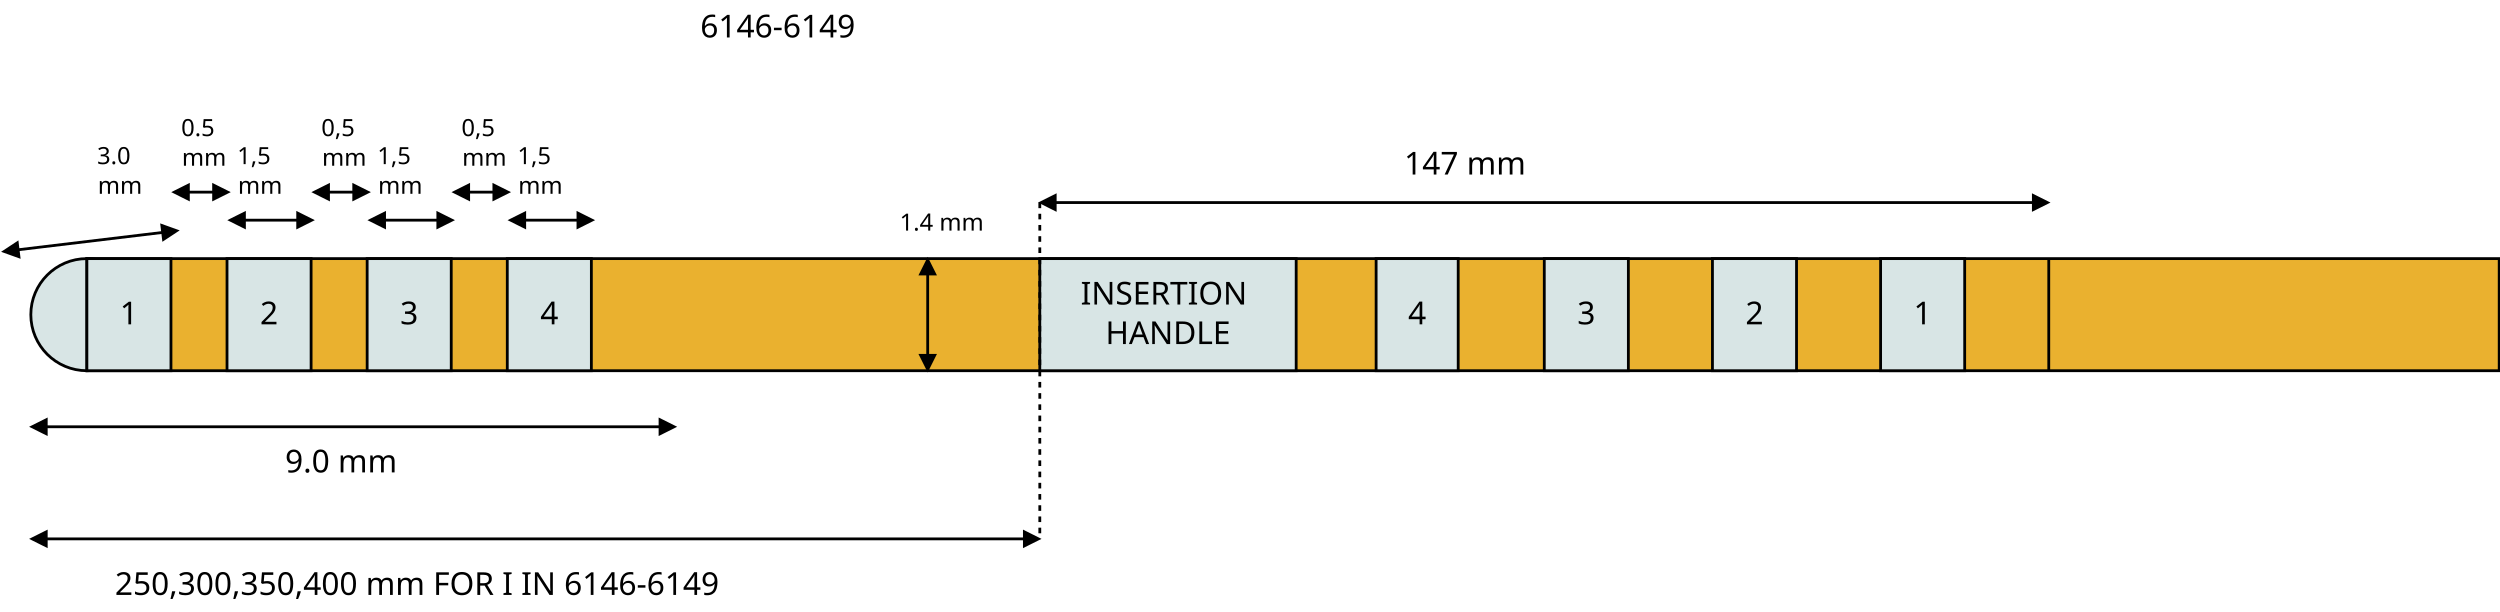
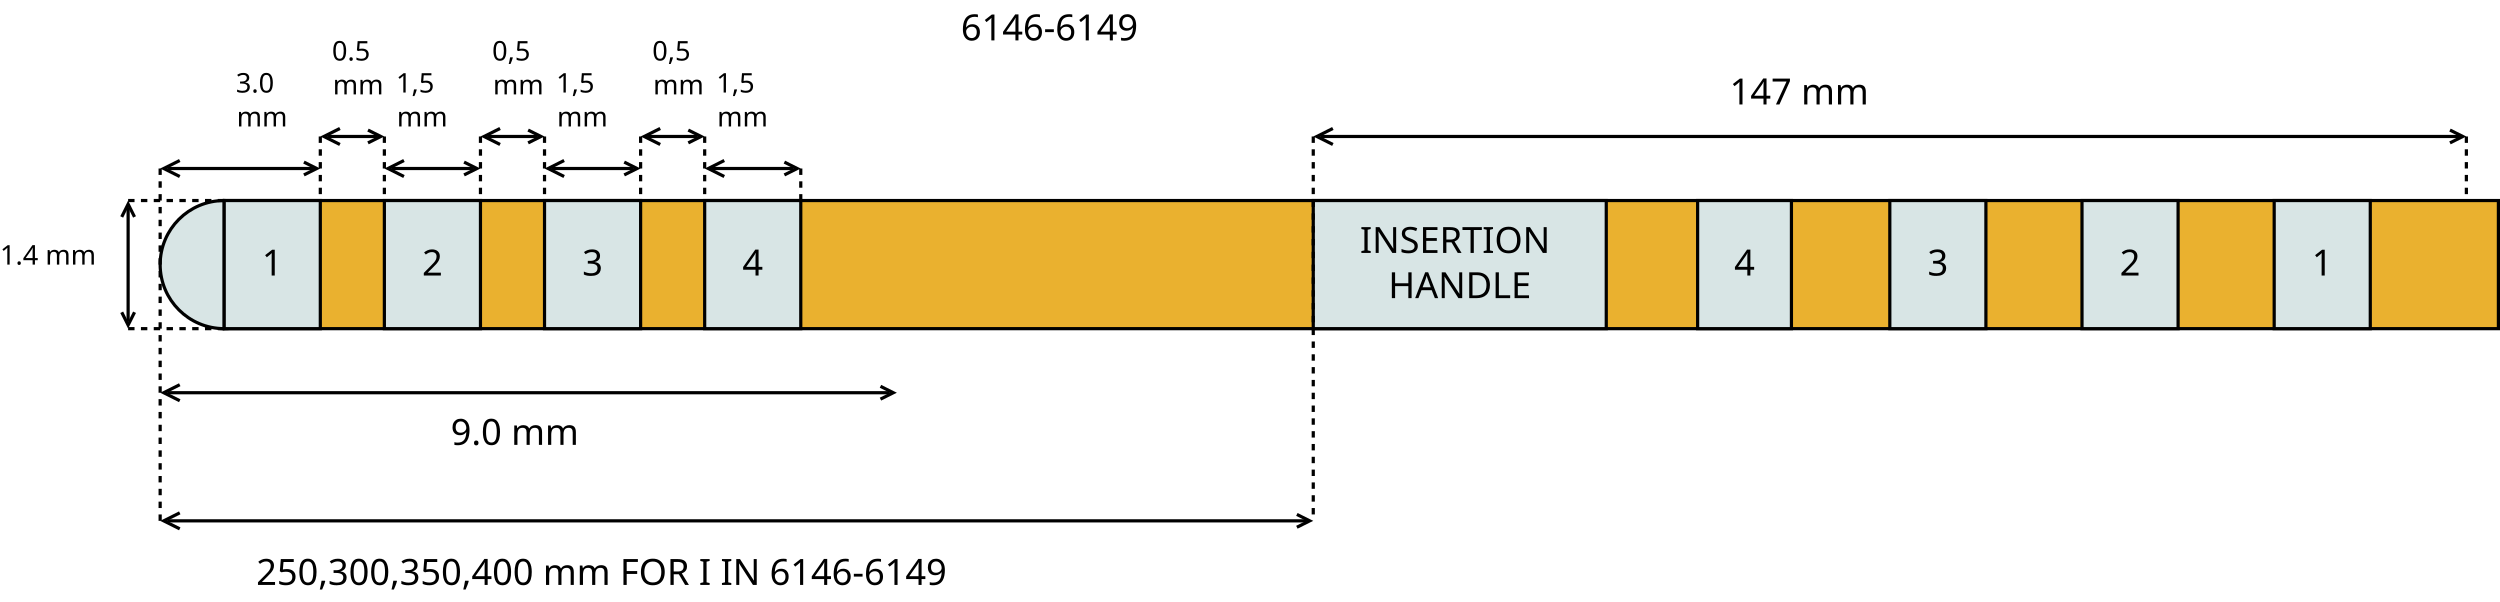
- <svg xmlns="http://www.w3.org/2000/svg" width="90cm" height="22cm" viewBox="-2 541 1784 425">
+ <svg xmlns="http://www.w3.org/2000/svg" width="79cm" height="19cm" viewBox="-80 599 1561 367">
  <g id="Background" />
  <g id="Background" />
  <g id="Background" />
  <g id="Background" />
  <g id="Background" />
  <g id="Background" />
  <g id="St. Jude 6146-6149">
    <g>
      <ellipse style="fill: #d8e5e5; fill-opacity: 1; stroke-opacity: 1; stroke-width: 2; stroke: #000000" cx="60" cy="760" rx="40" ry="40" />
-       <text font-size="12.8" style="fill: #000000; fill-opacity: 1; stroke: none;text-anchor:middle;font-family:sans-serif;font-style:normal;font-weight:normal" x="60" y="763.9">
-         <tspan x="60" y="763.9" />
+       <text font-size="12.8" style="fill: #000000; fill-opacity: 1; stroke: none;text-anchor:middle;font-family:sans-serif;font-style:normal;font-weight:normal" x="60" y="763.881">
+         <tspan x="60" y="763.881" />
      </text>
    </g>
    <g>
-       <rect style="fill: #eab12f; fill-opacity: 1; stroke-opacity: 1; stroke-width: 2; stroke: #000000" x="60" y="720" width="1721.43" height="80" rx="0" ry="0" />
-       <text font-size="12.8" style="fill: #000000; fill-opacity: 1; stroke: none;text-anchor:middle;font-family:sans-serif;font-style:normal;font-weight:normal" x="920.715" y="763.9">
-         <tspan x="920.715" y="763.9" />
+       <rect style="fill: #eab12f; fill-opacity: 1; stroke-opacity: 1; stroke-width: 2; stroke: #000000" x="60" y="720" width="1420" height="80" rx="0" ry="0" />
+       <text font-size="12.8" style="fill: #000000; fill-opacity: 1; stroke: none;text-anchor:middle;font-family:sans-serif;font-style:normal;font-weight:normal" x="770" y="763.881">
+         <tspan x="770" y="763.881" />
      </text>
    </g>
    <g>
      <rect style="fill: #d8e5e5; fill-opacity: 1; stroke-opacity: 1; stroke-width: 2; stroke: #000000" x="60" y="720" width="60" height="80" rx="0" ry="0" />
-       <text font-size="22.578" style="fill: #000000; fill-opacity: 1; stroke: none;text-anchor:middle;font-family:sans-serif;font-style:normal;font-weight:normal" x="90" y="766.889">
-         <tspan x="90" y="766.889">1</tspan>
+       <text font-size="22.578" style="fill: #000000; fill-opacity: 1; stroke: none;text-anchor:middle;font-family:sans-serif;font-style:normal;font-weight:normal" x="90" y="766.846">
+         <tspan x="90" y="766.846">1</tspan>
      </text>
    </g>
    <g>
      <rect style="fill: #d8e5e5; fill-opacity: 1; stroke-opacity: 1; stroke-width: 2; stroke: #000000" x="160" y="720" width="60" height="80" rx="0" ry="0" />
-       <text font-size="22.578" style="fill: #000000; fill-opacity: 1; stroke: none;text-anchor:middle;font-family:sans-serif;font-style:normal;font-weight:normal" x="190" y="766.889">
-         <tspan x="190" y="766.889">2</tspan>
+       <text font-size="22.578" style="fill: #000000; fill-opacity: 1; stroke: none;text-anchor:middle;font-family:sans-serif;font-style:normal;font-weight:normal" x="190" y="766.846">
+         <tspan x="190" y="766.846">2</tspan>
      </text>
    </g>
    <g>
      <rect style="fill: #d8e5e5; fill-opacity: 1; stroke-opacity: 1; stroke-width: 2; stroke: #000000" x="260" y="720" width="60" height="80" rx="0" ry="0" />
-       <text font-size="22.578" style="fill: #000000; fill-opacity: 1; stroke: none;text-anchor:middle;font-family:sans-serif;font-style:normal;font-weight:normal" x="290" y="766.889">
-         <tspan x="290" y="766.889">3</tspan>
+       <text font-size="22.578" style="fill: #000000; fill-opacity: 1; stroke: none;text-anchor:middle;font-family:sans-serif;font-style:normal;font-weight:normal" x="290" y="766.846">
+         <tspan x="290" y="766.846">3</tspan>
      </text>
    </g>
    <g>
      <rect style="fill: #d8e5e5; fill-opacity: 1; stroke-opacity: 1; stroke-width: 2; stroke: #000000" x="360" y="720" width="60" height="80" rx="0" ry="0" />
-       <text font-size="22.578" style="fill: #000000; fill-opacity: 1; stroke: none;text-anchor:middle;font-family:sans-serif;font-style:normal;font-weight:normal" x="390" y="766.889">
-         <tspan x="390" y="766.889">4</tspan>
+       <text font-size="22.578" style="fill: #000000; fill-opacity: 1; stroke: none;text-anchor:middle;font-family:sans-serif;font-style:normal;font-weight:normal" x="390" y="766.846">
+         <tspan x="390" y="766.846">4</tspan>
      </text>
    </g>
    <g>
-       <line style="fill: none; stroke-opacity: 1; stroke-width: 2; stroke: #000000" x1="31" y1="840" x2="469" y2="840" />
-       <polygon style="fill: #000000; fill-opacity: 1; stroke-opacity: 1; stroke-width: 2; stroke: #000000" fill-rule="evenodd" points="31,835 21,840 31,845 " />
-       <polygon style="fill: #000000; fill-opacity: 1; stroke-opacity: 1; stroke-width: 2; stroke: #000000" fill-rule="evenodd" points="469,845 479,840 469,835 " />
+       <line style="fill: none; stroke-opacity: 1; stroke-width: 2; stroke: #000000" x1="24.472" y1="840" x2="475.528" y2="840" />
+       <polyline style="fill: none; stroke-opacity: 1; stroke-width: 2; stroke: #000000" points="32.236,835 22.236,840 32.236,845 " />
+       <polyline style="fill: none; stroke-opacity: 1; stroke-width: 2; stroke: #000000" points="469.764,844 477.764,840 469.764,836 " />
    </g>
    <text font-size="22.578" style="fill: #000000; fill-opacity: 1; stroke: none;text-anchor:start;font-family:sans-serif;font-style:normal;font-weight:normal" x="201.43" y="872.568">
      <tspan x="201.43" y="872.568">9.0 mm</tspan>
    </text>
    <g>
-       <line style="fill: none; stroke-opacity: 1; stroke-width: 2; stroke: #000000" x1="10.922" y1="713.689" x2="114.078" y2="701.311" />
-       <polygon style="fill: #000000; fill-opacity: 1; stroke-opacity: 1; stroke-width: 2; stroke: #000000" fill-rule="evenodd" points="10.326,708.725 0.993,714.881 11.517,718.654 " />
-       <polygon style="fill: #000000; fill-opacity: 1; stroke-opacity: 1; stroke-width: 2; stroke: #000000" fill-rule="evenodd" points="114.674,706.275 124.007,700.119 113.483,696.346 " />
+       <line style="fill: none; stroke-opacity: 1; stroke-width: 2; stroke: #000000" x1="24.472" y1="700" x2="115.528" y2="700" />
+       <polyline style="fill: none; stroke-opacity: 1; stroke-width: 2; stroke: #000000" points="32.236,695 22.236,700 32.236,705 " />
+       <polyline style="fill: none; stroke-opacity: 1; stroke-width: 2; stroke: #000000" points="109.764,704 117.764,700 109.764,696 " />
    </g>
    <g>
-       <line style="fill: none; stroke-opacity: 1; stroke-width: 2; stroke: #000000" x1="172.43" y1="692.568" x2="210.43" y2="692.568" />
-       <polygon style="fill: #000000; fill-opacity: 1; stroke-opacity: 1; stroke-width: 2; stroke: #000000" fill-rule="evenodd" points="172.43,687.568 162.43,692.568 172.43,697.568 " />
-       <polygon style="fill: #000000; fill-opacity: 1; stroke-opacity: 1; stroke-width: 2; stroke: #000000" fill-rule="evenodd" points="210.43,697.568 220.43,692.568 210.43,687.568 " />
+       <line style="fill: none; stroke-opacity: 1; stroke-width: 2; stroke: #000000" x1="164.472" y1="700" x2="215.528" y2="700" />
+       <polyline style="fill: none; stroke-opacity: 1; stroke-width: 2; stroke: #000000" points="172.236,695 162.236,700 172.236,705 " />
+       <polyline style="fill: none; stroke-opacity: 1; stroke-width: 2; stroke: #000000" points="209.764,704 217.764,700 209.764,696 " />
    </g>
    <g>
-       <line style="fill: none; stroke-opacity: 1; stroke-width: 2; stroke: #000000" x1="272.43" y1="692.568" x2="310.43" y2="692.568" />
-       <polygon style="fill: #000000; fill-opacity: 1; stroke-opacity: 1; stroke-width: 2; stroke: #000000" fill-rule="evenodd" points="272.43,687.568 262.43,692.568 272.43,697.568 " />
-       <polygon style="fill: #000000; fill-opacity: 1; stroke-opacity: 1; stroke-width: 2; stroke: #000000" fill-rule="evenodd" points="310.43,697.568 320.43,692.568 310.43,687.568 " />
+       <line style="fill: none; stroke-opacity: 1; stroke-width: 2; stroke: #000000" x1="264.472" y1="700" x2="315.528" y2="700" />
+       <polyline style="fill: none; stroke-opacity: 1; stroke-width: 2; stroke: #000000" points="272.236,695 262.236,700 272.236,705 " />
+       <polyline style="fill: none; stroke-opacity: 1; stroke-width: 2; stroke: #000000" points="309.764,704 317.764,700 309.764,696 " />
    </g>
    <g>
-       <line style="fill: none; stroke-opacity: 1; stroke-width: 2; stroke: #000000" x1="372.43" y1="692.568" x2="410.43" y2="692.568" />
-       <polygon style="fill: #000000; fill-opacity: 1; stroke-opacity: 1; stroke-width: 2; stroke: #000000" fill-rule="evenodd" points="372.43,687.568 362.43,692.568 372.43,697.568 " />
-       <polygon style="fill: #000000; fill-opacity: 1; stroke-opacity: 1; stroke-width: 2; stroke: #000000" fill-rule="evenodd" points="410.43,697.568 420.43,692.568 410.43,687.568 " />
+       <line style="fill: none; stroke-opacity: 1; stroke-width: 2; stroke: #000000" x1="364.472" y1="700" x2="415.528" y2="700" />
+       <polyline style="fill: none; stroke-opacity: 1; stroke-width: 2; stroke: #000000" points="372.236,695 362.236,700 372.236,705 " />
+       <polyline style="fill: none; stroke-opacity: 1; stroke-width: 2; stroke: #000000" points="409.764,704 417.764,700 409.764,696 " />
    </g>
    <g>
-       <line style="fill: none; stroke-opacity: 1; stroke-width: 2; stroke: #000000" x1="132.43" y1="672.568" x2="150.43" y2="672.568" />
-       <polygon style="fill: #000000; fill-opacity: 1; stroke-opacity: 1; stroke-width: 2; stroke: #000000" fill-rule="evenodd" points="132.43,667.568 122.43,672.568 132.43,677.568 " />
-       <polygon style="fill: #000000; fill-opacity: 1; stroke-opacity: 1; stroke-width: 2; stroke: #000000" fill-rule="evenodd" points="150.43,677.568 160.43,672.568 150.43,667.568 " />
+       <line style="fill: none; stroke-opacity: 1; stroke-width: 2; stroke: #000000" x1="124.472" y1="680" x2="155.528" y2="680" />
+       <polyline style="fill: none; stroke-opacity: 1; stroke-width: 2; stroke: #000000" points="132.236,675 122.236,680 132.236,685 " />
+       <polyline style="fill: none; stroke-opacity: 1; stroke-width: 2; stroke: #000000" points="149.764,684 157.764,680 149.764,676 " />
    </g>
    <g>
-       <line style="fill: none; stroke-opacity: 1; stroke-width: 2; stroke: #000000" x1="232.43" y1="672.568" x2="250.43" y2="672.568" />
-       <polygon style="fill: #000000; fill-opacity: 1; stroke-opacity: 1; stroke-width: 2; stroke: #000000" fill-rule="evenodd" points="232.43,667.568 222.43,672.568 232.43,677.568 " />
-       <polygon style="fill: #000000; fill-opacity: 1; stroke-opacity: 1; stroke-width: 2; stroke: #000000" fill-rule="evenodd" points="250.43,677.568 260.43,672.568 250.43,667.568 " />
+       <line style="fill: none; stroke-opacity: 1; stroke-width: 2; stroke: #000000" x1="224.472" y1="680" x2="255.528" y2="680" />
+       <polyline style="fill: none; stroke-opacity: 1; stroke-width: 2; stroke: #000000" points="232.236,675 222.236,680 232.236,685 " />
+       <polyline style="fill: none; stroke-opacity: 1; stroke-width: 2; stroke: #000000" points="249.764,684 257.764,680 249.764,676 " />
    </g>
    <g>
-       <line style="fill: none; stroke-opacity: 1; stroke-width: 2; stroke: #000000" x1="332.43" y1="672.568" x2="350.43" y2="672.568" />
-       <polygon style="fill: #000000; fill-opacity: 1; stroke-opacity: 1; stroke-width: 2; stroke: #000000" fill-rule="evenodd" points="332.43,667.568 322.43,672.568 332.43,677.568 " />
-       <polygon style="fill: #000000; fill-opacity: 1; stroke-opacity: 1; stroke-width: 2; stroke: #000000" fill-rule="evenodd" points="350.43,677.568 360.43,672.568 350.43,667.568 " />
+       <line style="fill: none; stroke-opacity: 1; stroke-width: 2; stroke: #000000" x1="324.472" y1="680" x2="355.528" y2="680" />
+       <polyline style="fill: none; stroke-opacity: 1; stroke-width: 2; stroke: #000000" points="332.236,675 322.236,680 332.236,685 " />
+       <polyline style="fill: none; stroke-opacity: 1; stroke-width: 2; stroke: #000000" points="349.764,684 357.764,680 349.764,676 " />
    </g>
    <text font-size="16.933" style="fill: #000000; fill-opacity: 1; stroke: none;text-anchor:middle;font-family:sans-serif;font-style:normal;font-weight:normal" x="81.43" y="652.568">
      <tspan x="81.43" y="652.568">3.0</tspan>
      <tspan xml:space="preserve" x="81.43" y="673.735"> mm</tspan>
    </text>
    <text font-size="16.933" style="fill: #000000; fill-opacity: 1; stroke: none;text-anchor:middle;font-family:sans-serif;font-style:normal;font-weight:normal" x="141.43" y="632.568">
      <tspan x="141.43" y="632.568">0.5</tspan>
      <tspan xml:space="preserve" x="141.43" y="653.735"> mm</tspan>
    </text>
    <text font-size="16.933" style="fill: #000000; fill-opacity: 1; stroke: none;text-anchor:middle;font-family:sans-serif;font-style:normal;font-weight:normal" x="181.43" y="652.568">
      <tspan x="181.43" y="652.568">1,5</tspan>
      <tspan xml:space="preserve" x="181.43" y="673.735"> mm</tspan>
    </text>
    <text font-size="16.933" style="fill: #000000; fill-opacity: 1; stroke: none;text-anchor:middle;font-family:sans-serif;font-style:normal;font-weight:normal" x="241.43" y="632.568">
      <tspan x="241.43" y="632.568">0,5</tspan>
      <tspan xml:space="preserve" x="241.43" y="653.735"> mm</tspan>
    </text>
    <text font-size="16.933" style="fill: #000000; fill-opacity: 1; stroke: none;text-anchor:middle;font-family:sans-serif;font-style:normal;font-weight:normal" x="341.43" y="632.568">
      <tspan x="341.43" y="632.568">0,5</tspan>
      <tspan xml:space="preserve" x="341.43" y="653.735"> mm</tspan>
    </text>
    <text font-size="16.933" style="fill: #000000; fill-opacity: 1; stroke: none;text-anchor:middle;font-family:sans-serif;font-style:normal;font-weight:normal" x="281.43" y="652.568">
      <tspan x="281.43" y="652.568">1,5</tspan>
      <tspan xml:space="preserve" x="281.43" y="673.735"> mm</tspan>
    </text>
    <text font-size="16.933" style="fill: #000000; fill-opacity: 1; stroke: none;text-anchor:middle;font-family:sans-serif;font-style:normal;font-weight:normal" x="381.43" y="652.568">
      <tspan x="381.43" y="652.568">1,5</tspan>
      <tspan xml:space="preserve" x="381.43" y="673.735"> mm</tspan>
    </text>
    <g>
-       <line style="fill: none; stroke-opacity: 1; stroke-width: 2; stroke: #000000" x1="660" y1="731" x2="660" y2="789" />
-       <polygon style="fill: #000000; fill-opacity: 1; stroke-opacity: 1; stroke-width: 2; stroke: #000000" fill-rule="evenodd" points="665,731 660,721 655,731 " />
-       <polygon style="fill: #000000; fill-opacity: 1; stroke-opacity: 1; stroke-width: 2; stroke: #000000" fill-rule="evenodd" points="655,789 660,799 665,789 " />
+       <line style="fill: none; stroke-opacity: 1; stroke-width: 2; stroke: #000000" x1="0" y1="724.472" x2="0" y2="795.528" />
+       <polyline style="fill: none; stroke-opacity: 1; stroke-width: 2; stroke: #000000" points="4,730.236 0,722.236 -4,730.236 " />
+       <polyline style="fill: none; stroke-opacity: 1; stroke-width: 2; stroke: #000000" points="-4,789.764 0,797.764 4,789.764 " />
    </g>
-     <text font-size="16.933" style="fill: #000000; fill-opacity: 1; stroke: none;text-anchor:start;font-family:sans-serif;font-style:normal;font-weight:normal" x="640" y="700">
-       <tspan x="640" y="700">1.4 mm </tspan>
+     <text font-size="16.933" style="fill: #000000; fill-opacity: 1; stroke: none;text-anchor:start;font-family:sans-serif;font-style:normal;font-weight:normal" x="-80" y="760">
+       <tspan x="-80" y="760">1.4 mm </tspan>
    </text>
    <g>
-       <line style="fill: none; stroke-opacity: 1; stroke-width: 2; stroke: #000000" x1="31" y1="920" x2="729" y2="920" />
-       <polygon style="fill: #000000; fill-opacity: 1; stroke-opacity: 1; stroke-width: 2; stroke: #000000" fill-rule="evenodd" points="31,915 21,920 31,925 " />
-       <polygon style="fill: #000000; fill-opacity: 1; stroke-opacity: 1; stroke-width: 2; stroke: #000000" fill-rule="evenodd" points="729,925 739,920 729,915 " />
+       <line style="fill: none; stroke-opacity: 1; stroke-width: 2; stroke: #000000" x1="24.472" y1="920" x2="735.528" y2="920" />
+       <polyline style="fill: none; stroke-opacity: 1; stroke-width: 2; stroke: #000000" points="32.236,915 22.236,920 32.236,925 " />
+       <polyline style="fill: none; stroke-opacity: 1; stroke-width: 2; stroke: #000000" points="729.764,924 737.764,920 729.764,916 " />
    </g>
    <g>
      <rect style="fill: #d8e5e5; fill-opacity: 1; stroke-opacity: 1; stroke-width: 2; stroke: #000000" x="980" y="720" width="58.57" height="80" rx="0" ry="0" />
-       <text font-size="22.578" style="fill: #000000; fill-opacity: 1; stroke: none;text-anchor:middle;font-family:sans-serif;font-style:normal;font-weight:normal" x="1009.28" y="766.889">
-         <tspan x="1009.28" y="766.889">4</tspan>
+       <text font-size="22.578" style="fill: #000000; fill-opacity: 1; stroke: none;text-anchor:middle;font-family:sans-serif;font-style:normal;font-weight:normal" x="1009.28" y="766.846">
+         <tspan x="1009.28" y="766.846">4</tspan>
      </text>
    </g>
    <g>
      <rect style="fill: #d8e5e5; fill-opacity: 1; stroke-opacity: 1; stroke-width: 2; stroke: #000000" x="1100" y="720" width="60" height="80" rx="0" ry="0" />
-       <text font-size="22.578" style="fill: #000000; fill-opacity: 1; stroke: none;text-anchor:middle;font-family:sans-serif;font-style:normal;font-weight:normal" x="1130" y="766.889">
-         <tspan x="1130" y="766.889">3</tspan>
+       <text font-size="22.578" style="fill: #000000; fill-opacity: 1; stroke: none;text-anchor:middle;font-family:sans-serif;font-style:normal;font-weight:normal" x="1130" y="766.846">
+         <tspan x="1130" y="766.846">3</tspan>
      </text>
    </g>
    <g>
      <rect style="fill: #d8e5e5; fill-opacity: 1; stroke-opacity: 1; stroke-width: 2; stroke: #000000" x="1220" y="720" width="60" height="80" rx="0" ry="0" />
-       <text font-size="22.578" style="fill: #000000; fill-opacity: 1; stroke: none;text-anchor:middle;font-family:sans-serif;font-style:normal;font-weight:normal" x="1250" y="766.889">
-         <tspan x="1250" y="766.889">2</tspan>
+       <text font-size="22.578" style="fill: #000000; fill-opacity: 1; stroke: none;text-anchor:middle;font-family:sans-serif;font-style:normal;font-weight:normal" x="1250" y="766.846">
+         <tspan x="1250" y="766.846">2</tspan>
      </text>
    </g>
    <g>
      <rect style="fill: #d8e5e5; fill-opacity: 1; stroke-opacity: 1; stroke-width: 2; stroke: #000000" x="1340" y="720" width="60" height="80" rx="0" ry="0" />
-       <text font-size="22.578" style="fill: #000000; fill-opacity: 1; stroke: none;text-anchor:middle;font-family:sans-serif;font-style:normal;font-weight:normal" x="1370" y="766.889">
-         <tspan x="1370" y="766.889">1</tspan>
+       <text font-size="22.578" style="fill: #000000; fill-opacity: 1; stroke: none;text-anchor:middle;font-family:sans-serif;font-style:normal;font-weight:normal" x="1370" y="766.846">
+         <tspan x="1370" y="766.846">1</tspan>
      </text>
    </g>
    <text font-size="22.578" style="fill: #000000; fill-opacity: 1; stroke: none;text-anchor:start;font-family:sans-serif;font-style:normal;font-weight:normal" x="80" y="960">
      <tspan x="80" y="960">250,300,350,400 mm FOR I IN 6146-6149</tspan>
    </text>
    <g>
-       <line style="fill: none; stroke-opacity: 1; stroke-width: 2; stroke: #000000" x1="751" y1="680" x2="1449" y2="680" />
-       <polygon style="fill: #000000; fill-opacity: 1; stroke-opacity: 1; stroke-width: 2; stroke: #000000" fill-rule="evenodd" points="751,675 741,680 751,685 " />
-       <polygon style="fill: #000000; fill-opacity: 1; stroke-opacity: 1; stroke-width: 2; stroke: #000000" fill-rule="evenodd" points="1449,685 1459,680 1449,675 " />
+       <line style="fill: none; stroke-opacity: 1; stroke-width: 2; stroke: #000000" x1="744.472" y1="680" x2="1455.53" y2="680" />
+       <polyline style="fill: none; stroke-opacity: 1; stroke-width: 2; stroke: #000000" points="752.236,675 742.236,680 752.236,685 " />
+       <polyline style="fill: none; stroke-opacity: 1; stroke-width: 2; stroke: #000000" points="1449.76,684 1457.76,680 1449.76,676 " />
    </g>
-     <line style="fill: none; stroke-opacity: 1; stroke-width: 2; stroke: #000000" x1="1460" y1="720" x2="1460" y2="800" />
    <text font-size="22.578" style="fill: #000000; fill-opacity: 1; stroke: none;text-anchor:start;font-family:sans-serif;font-style:normal;font-weight:normal" x="1000" y="660">
      <tspan x="1000" y="660">147 mm</tspan>
    </text>
-     <text font-size="22.578" style="fill: #000000; fill-opacity: 1; stroke: none;text-anchor:start;font-family:sans-serif;font-style:normal;font-weight:normal" x="497.73" y="562.17">
-       <tspan x="497.73" y="562.17">6146-6149</tspan>
+     <text font-size="22.578" style="fill: #000000; fill-opacity: 1; stroke: none;text-anchor:start;font-family:sans-serif;font-style:normal;font-weight:normal" x="520" y="620">
+       <tspan x="520" y="620">6146-6149</tspan>
    </text>
    <g>
      <rect style="fill: #d8e5e5; fill-opacity: 1; stroke-opacity: 1; stroke-width: 2; stroke: #000000" x="740" y="720" width="182.95" height="80" rx="0" ry="0" />
-       <text font-size="22.578" style="fill: #000000; fill-opacity: 1; stroke: none;text-anchor:middle;font-family:sans-serif;font-style:normal;font-weight:normal" x="831.475" y="752.778">
-         <tspan x="831.475" y="752.778">INSERTION</tspan>
-         <tspan x="831.475" y="781">HANDLE</tspan>
+       <text font-size="22.578" style="fill: #000000; fill-opacity: 1; stroke: none;text-anchor:middle;font-family:sans-serif;font-style:normal;font-weight:normal" x="831.475" y="752.735">
+         <tspan x="831.475" y="752.735">INSERTION</tspan>
+         <tspan x="831.475" y="780.957">HANDLE</tspan>
      </text>
    </g>
    <line style="fill: none; stroke-opacity: 1; stroke-width: 2; stroke-dasharray: 4; stroke: #000000" x1="740" y1="680" x2="740" y2="920" />
+     <line style="fill: none; stroke-opacity: 1; stroke-width: 2; stroke-dasharray: 4; stroke: #000000" x1="20" y1="700" x2="20" y2="920" />
+     <line style="fill: none; stroke-opacity: 1; stroke-width: 2; stroke-dasharray: 4; stroke: #000000" x1="120" y1="680" x2="120" y2="720" />
+     <line style="fill: none; stroke-opacity: 1; stroke-width: 2; stroke-dasharray: 4; stroke: #000000" x1="160" y1="680" x2="160" y2="720" />
+     <line style="fill: none; stroke-opacity: 1; stroke-width: 2; stroke-dasharray: 4; stroke: #000000" x1="220" y1="680" x2="220" y2="720" />
+     <line style="fill: none; stroke-opacity: 1; stroke-width: 2; stroke-dasharray: 4; stroke: #000000" x1="260" y1="680" x2="260" y2="720" />
+     <line style="fill: none; stroke-opacity: 1; stroke-width: 2; stroke-dasharray: 4; stroke: #000000" x1="320" y1="680" x2="320" y2="720" />
+     <line style="fill: none; stroke-opacity: 1; stroke-width: 2; stroke-dasharray: 4; stroke: #000000" x1="420" y1="700" x2="420" y2="720" />
+     <line style="fill: none; stroke-opacity: 1; stroke-width: 2; stroke-dasharray: 4; stroke: #000000" x1="360" y1="680" x2="360" y2="720" />
+     <line style="fill: none; stroke-opacity: 1; stroke-width: 2; stroke-dasharray: 4; stroke: #000000" x1="1460" y1="680" x2="1460" y2="720" />
+     <line style="fill: none; stroke-opacity: 1; stroke-width: 2; stroke-dasharray: 4; stroke: #000000" x1="0" y1="720" x2="60" y2="720" />
+     <line style="fill: none; stroke-opacity: 1; stroke-width: 2; stroke-dasharray: 4; stroke: #000000" x1="0" y1="800" x2="60" y2="800" />
  </g>
</svg>
